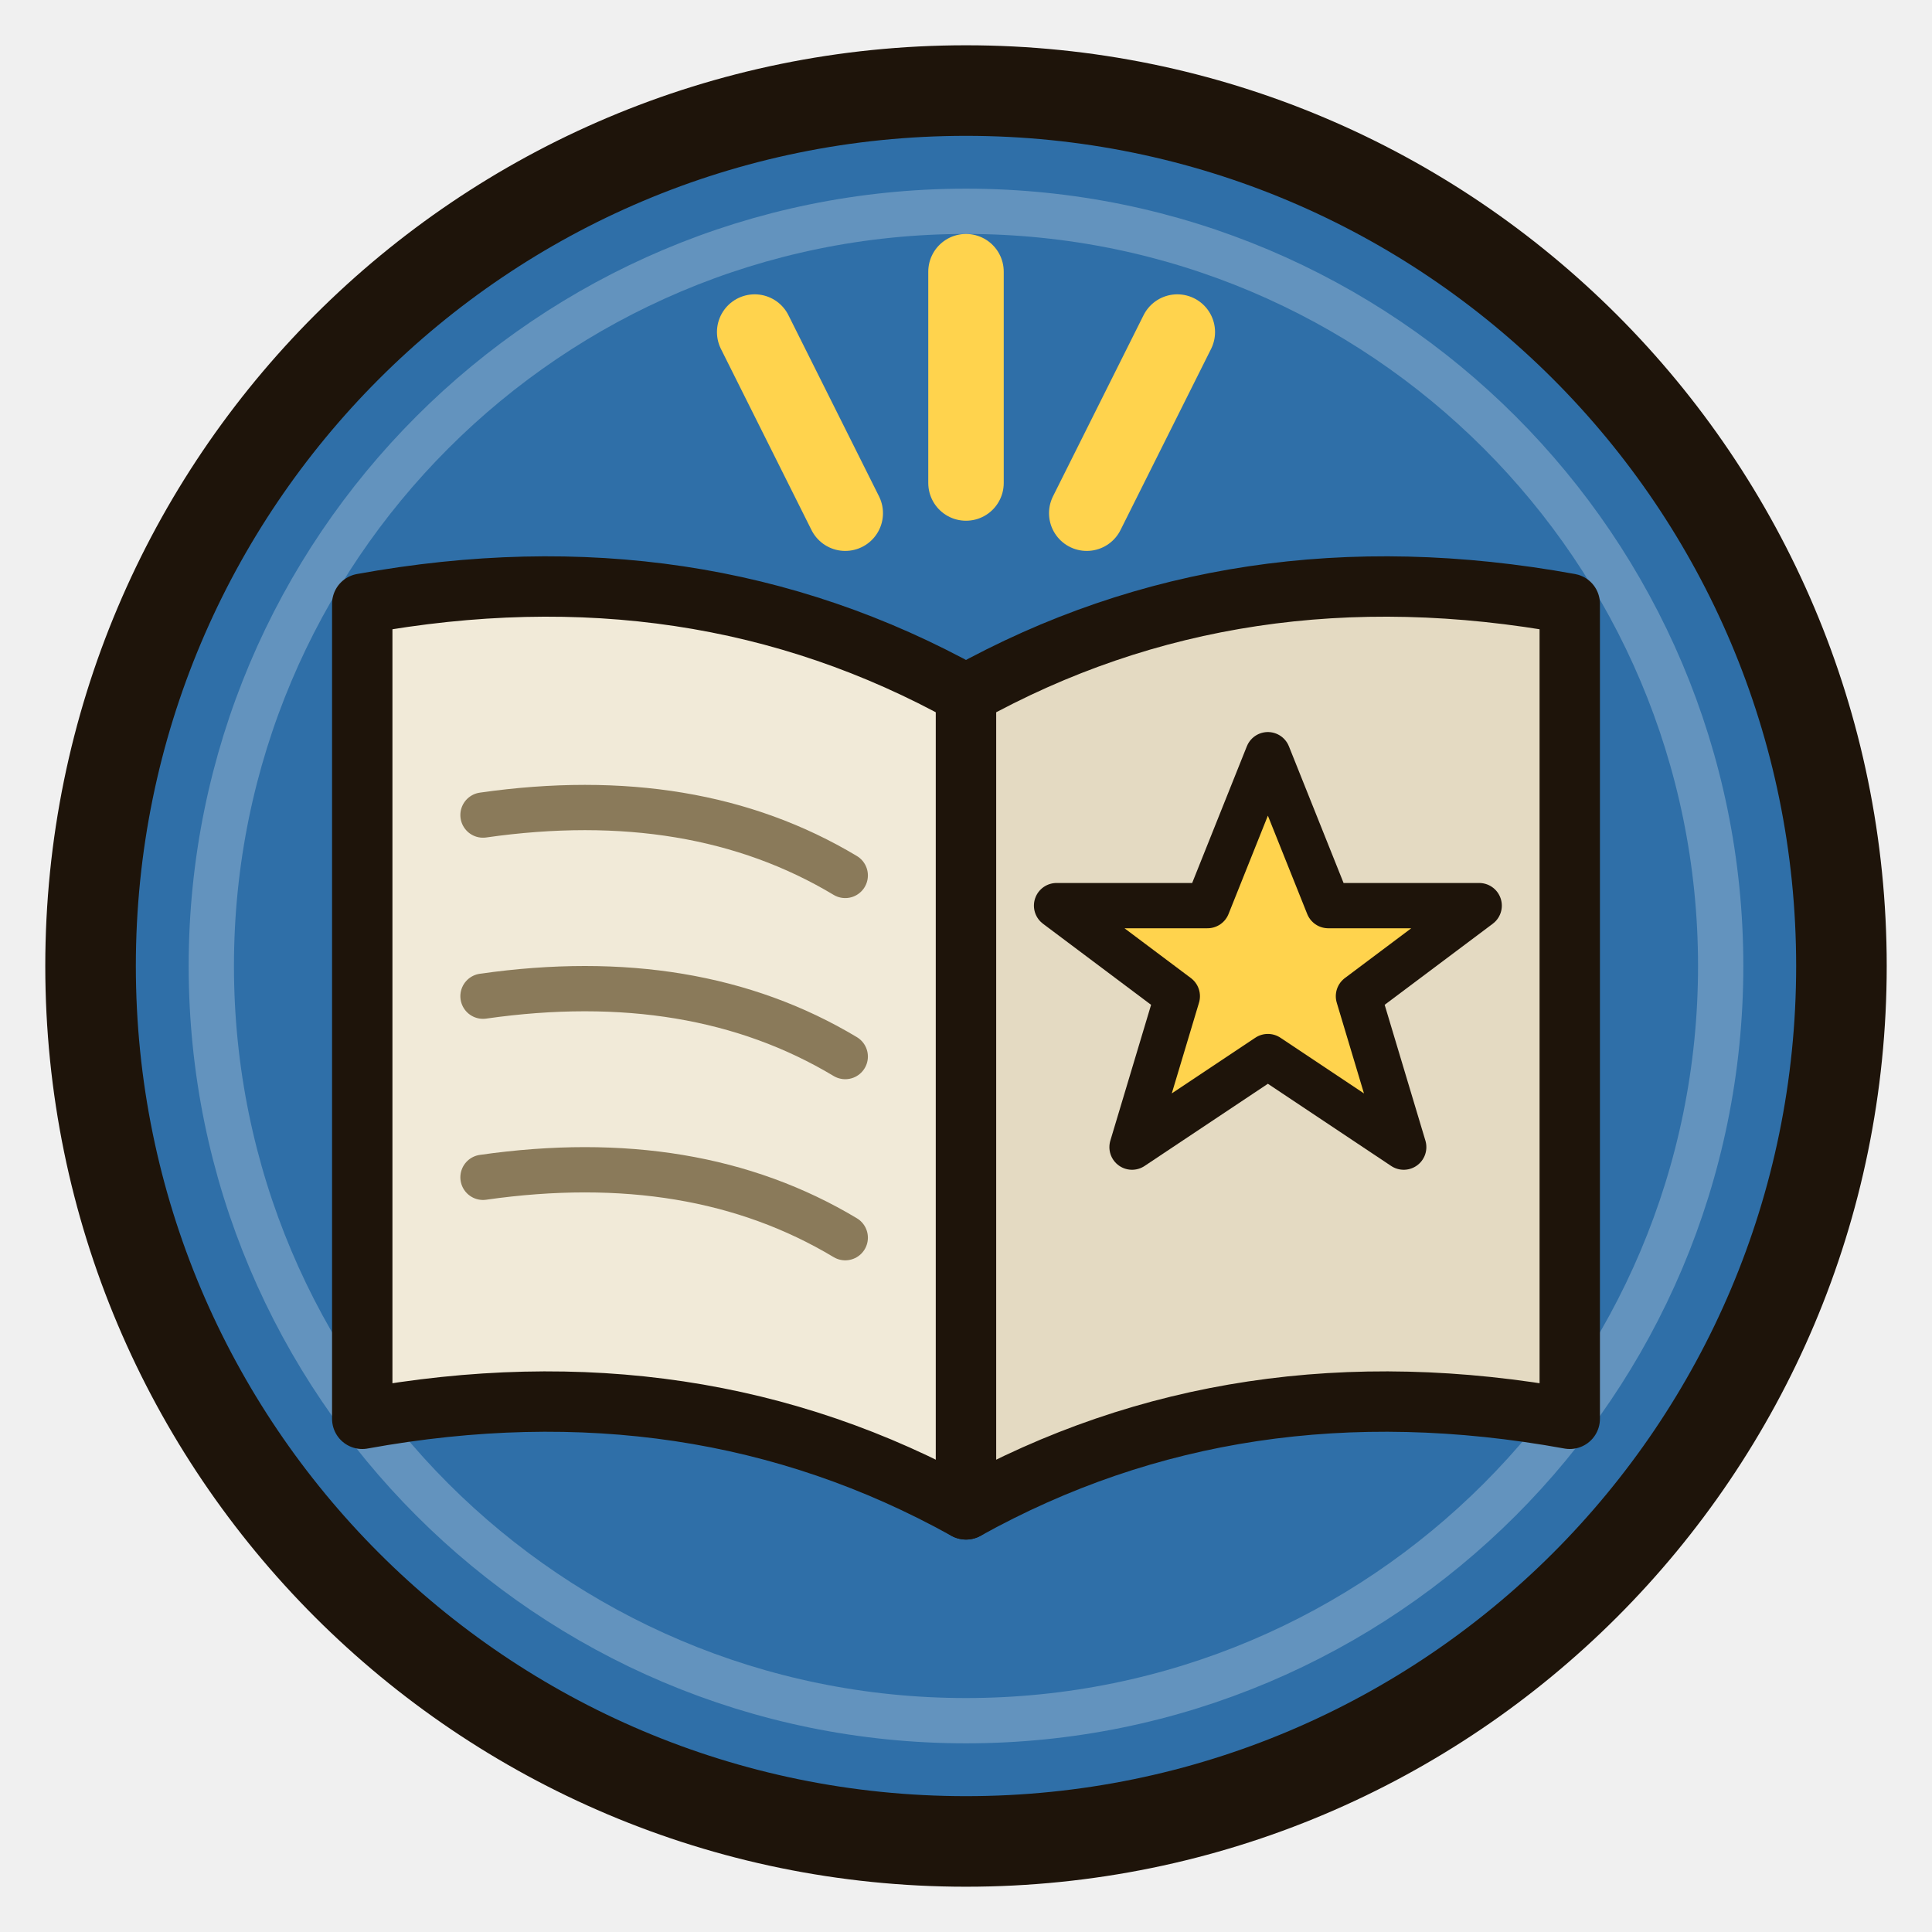
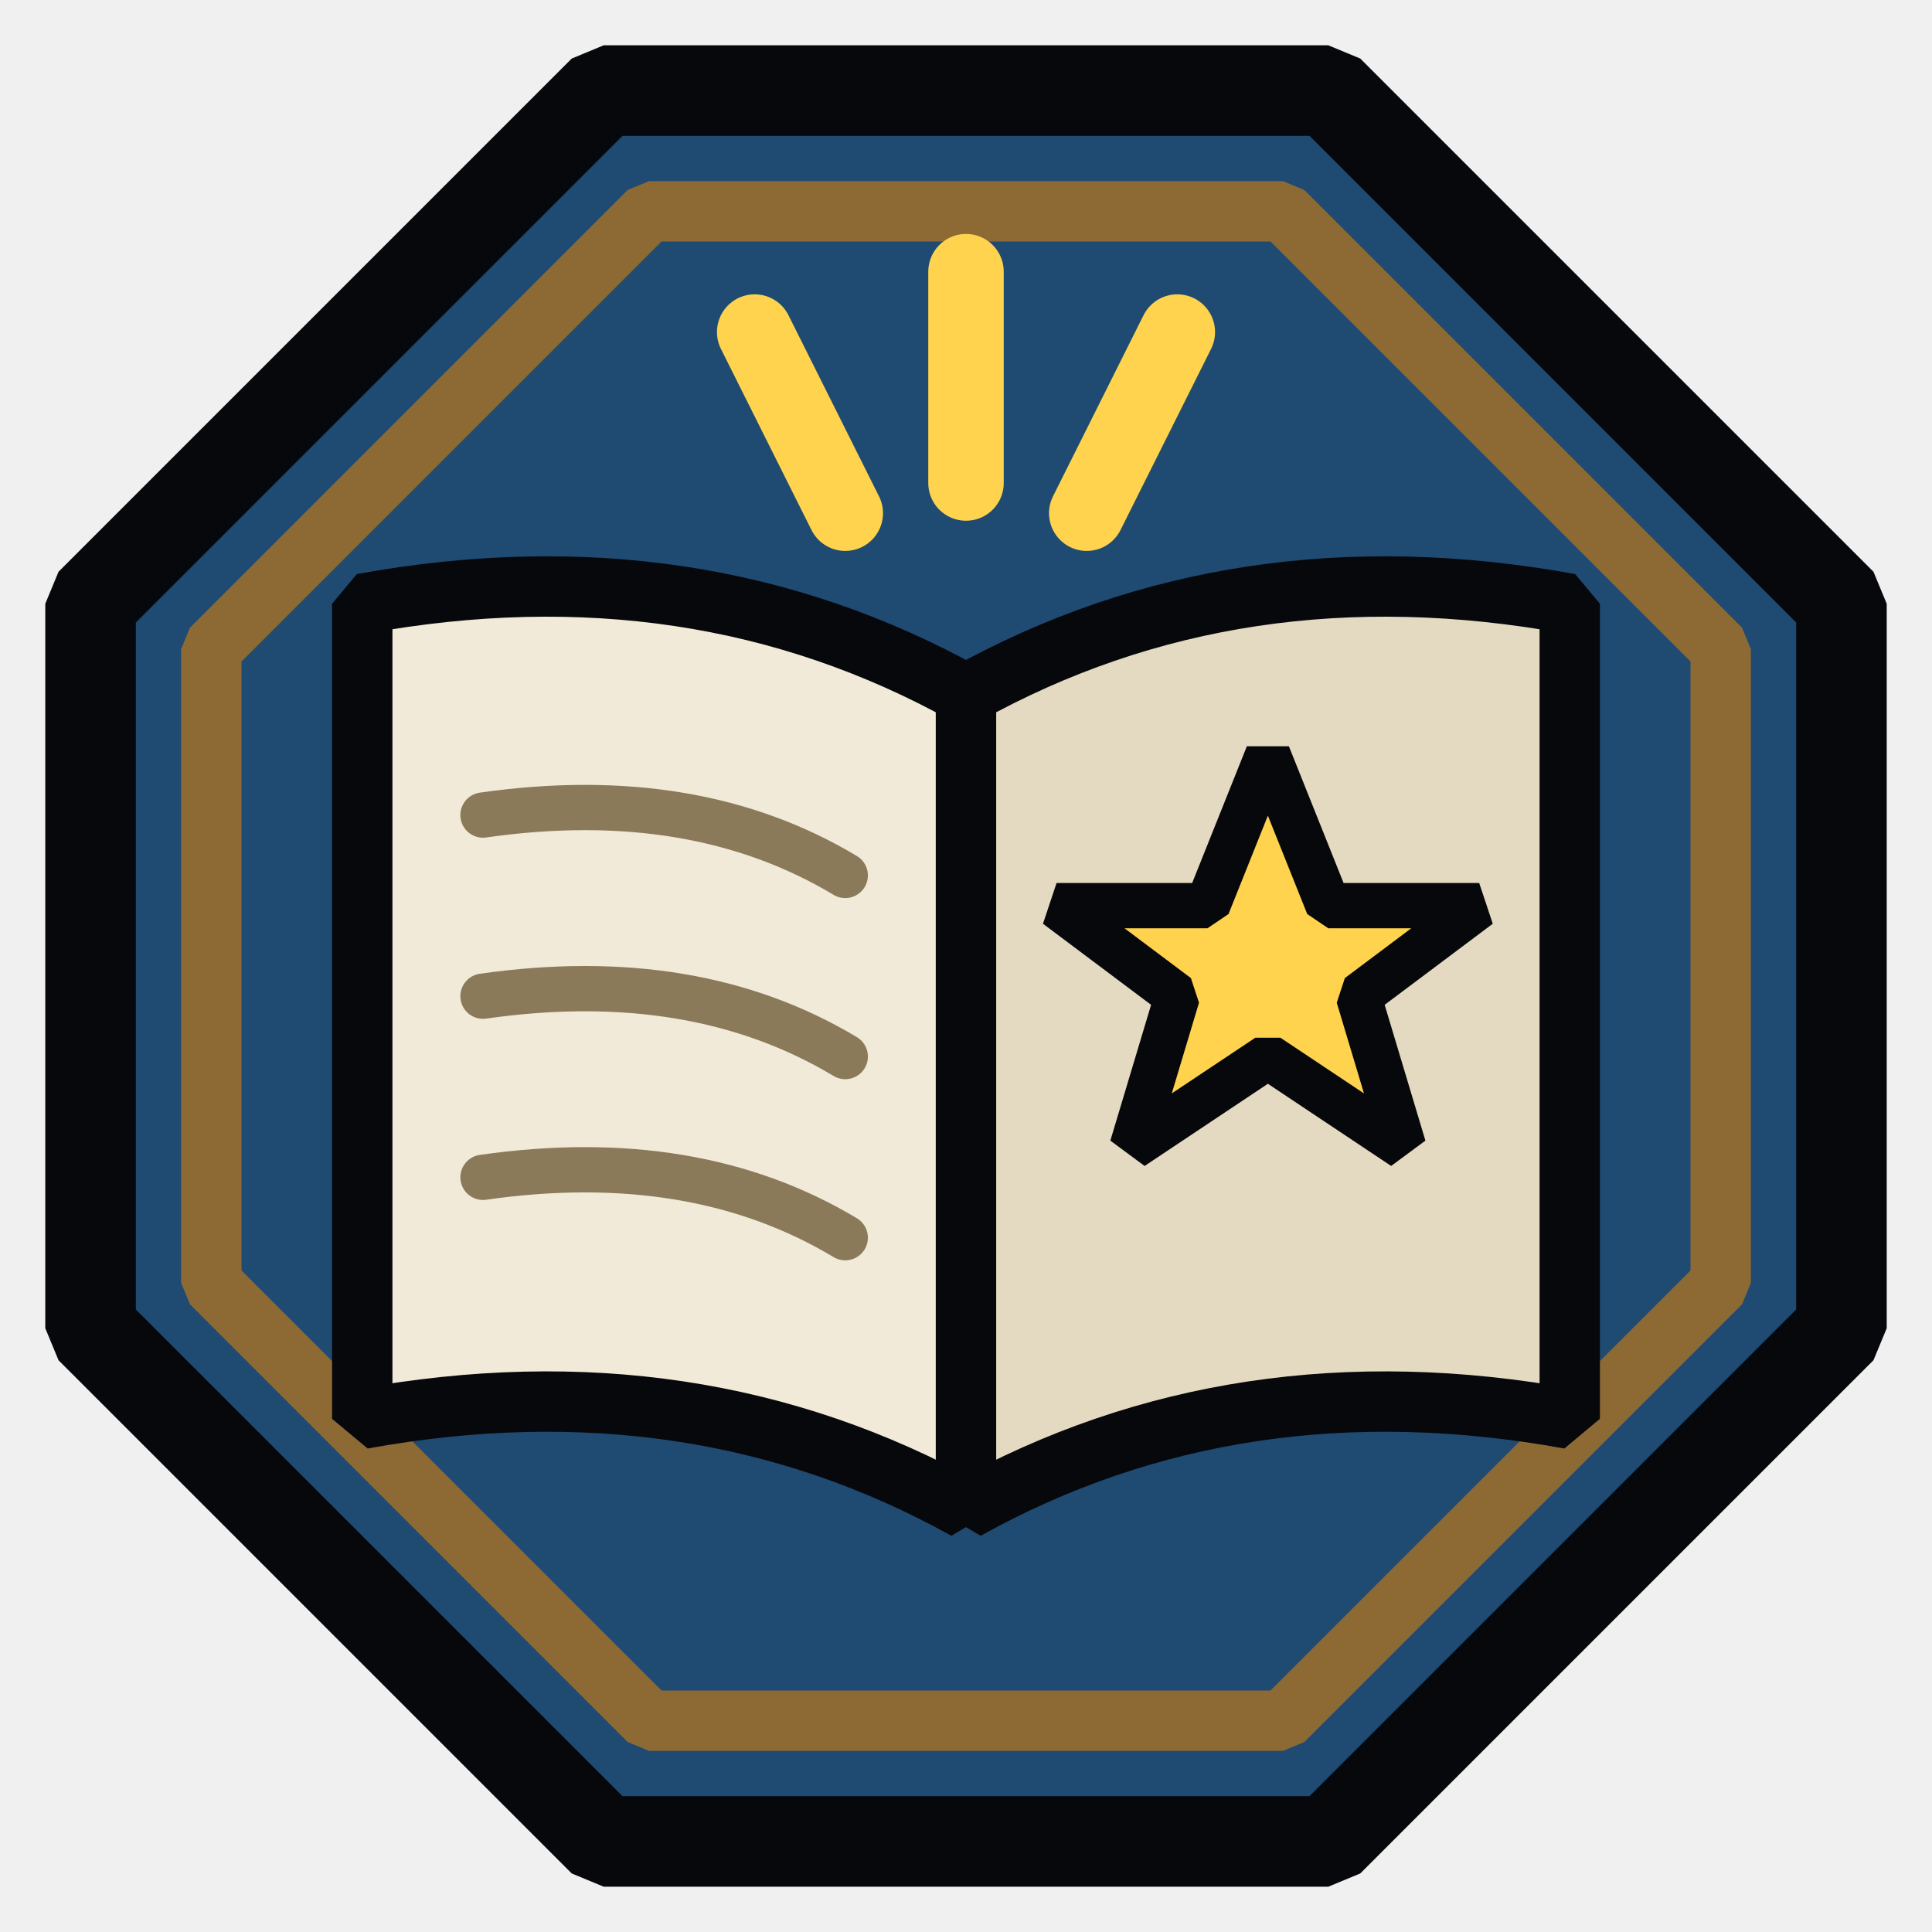
<svg xmlns="http://www.w3.org/2000/svg" width="128" height="128" viewBox="0 0 128 128">
-   <circle cx="64" cy="64" r="58" fill="#2f6fa8" stroke="#1e140a" stroke-width="6" />
-   <circle cx="64" cy="64" r="50" fill="none" stroke="#ffffff" stroke-opacity="0.25" stroke-width="3" />
-   <path d="M64 46 Q46 36 24 40 L24 94 Q46 90 64 100 Z" fill="#f1ead8" stroke="#1e140a" stroke-width="4" stroke-linejoin="round" />
-   <path d="M64 46 Q82 36 104 40 L104 94 Q82 90 64 100 Z" fill="#e4dac2" stroke="#1e140a" stroke-width="4" stroke-linejoin="round" />
+   <path d="M40 6 H88 L122 40 V88 L88 122 H40 L6 88 V40 Z" fill="#1f4a72" stroke="#06080c" stroke-width="6" stroke-linejoin="bevel" />
+   <path d="M43 14 H85 L114 43 V85 L85 114 H43 L14 85 V43 Z" fill="none" stroke="#8d6a34" stroke-width="4" stroke-linejoin="bevel" />
+   <path d="M64 46 Q46 36 24 40 L24 94 Q46 90 64 100 Z" fill="#f1ead8" stroke="#06080c" stroke-width="4" stroke-linejoin="bevel" />
+   <path d="M64 46 Q82 36 104 40 L104 94 Q82 90 64 100 Z" fill="#e4dac2" stroke="#06080c" stroke-width="4" stroke-linejoin="bevel" />
  <path d="M32 54 Q46 52 56 58 M32 66 Q46 64 56 70 M32 78 Q46 76 56 82" fill="none" stroke="#8a7a5a" stroke-width="3" stroke-linecap="round" />
-   <path d="M84 50 L88 60 L98 60 L90 66 L93 76 L84 70 L75 76 L78 66 L70 60 L80 60 Z" fill="#ffd34d" stroke="#1e140a" stroke-width="3" stroke-linejoin="round" />
+   <path d="M84 50 L88 60 L98 60 L90 66 L93 76 L84 70 L75 76 L78 66 L70 60 L80 60 Z" fill="#ffd34d" stroke="#06080c" stroke-width="3" stroke-linejoin="bevel" />
  <path d="M64 18 L64 32 M50 22 L56 34 M78 22 L72 34" stroke="#ffd34d" stroke-width="5" stroke-linecap="round" />
</svg>
